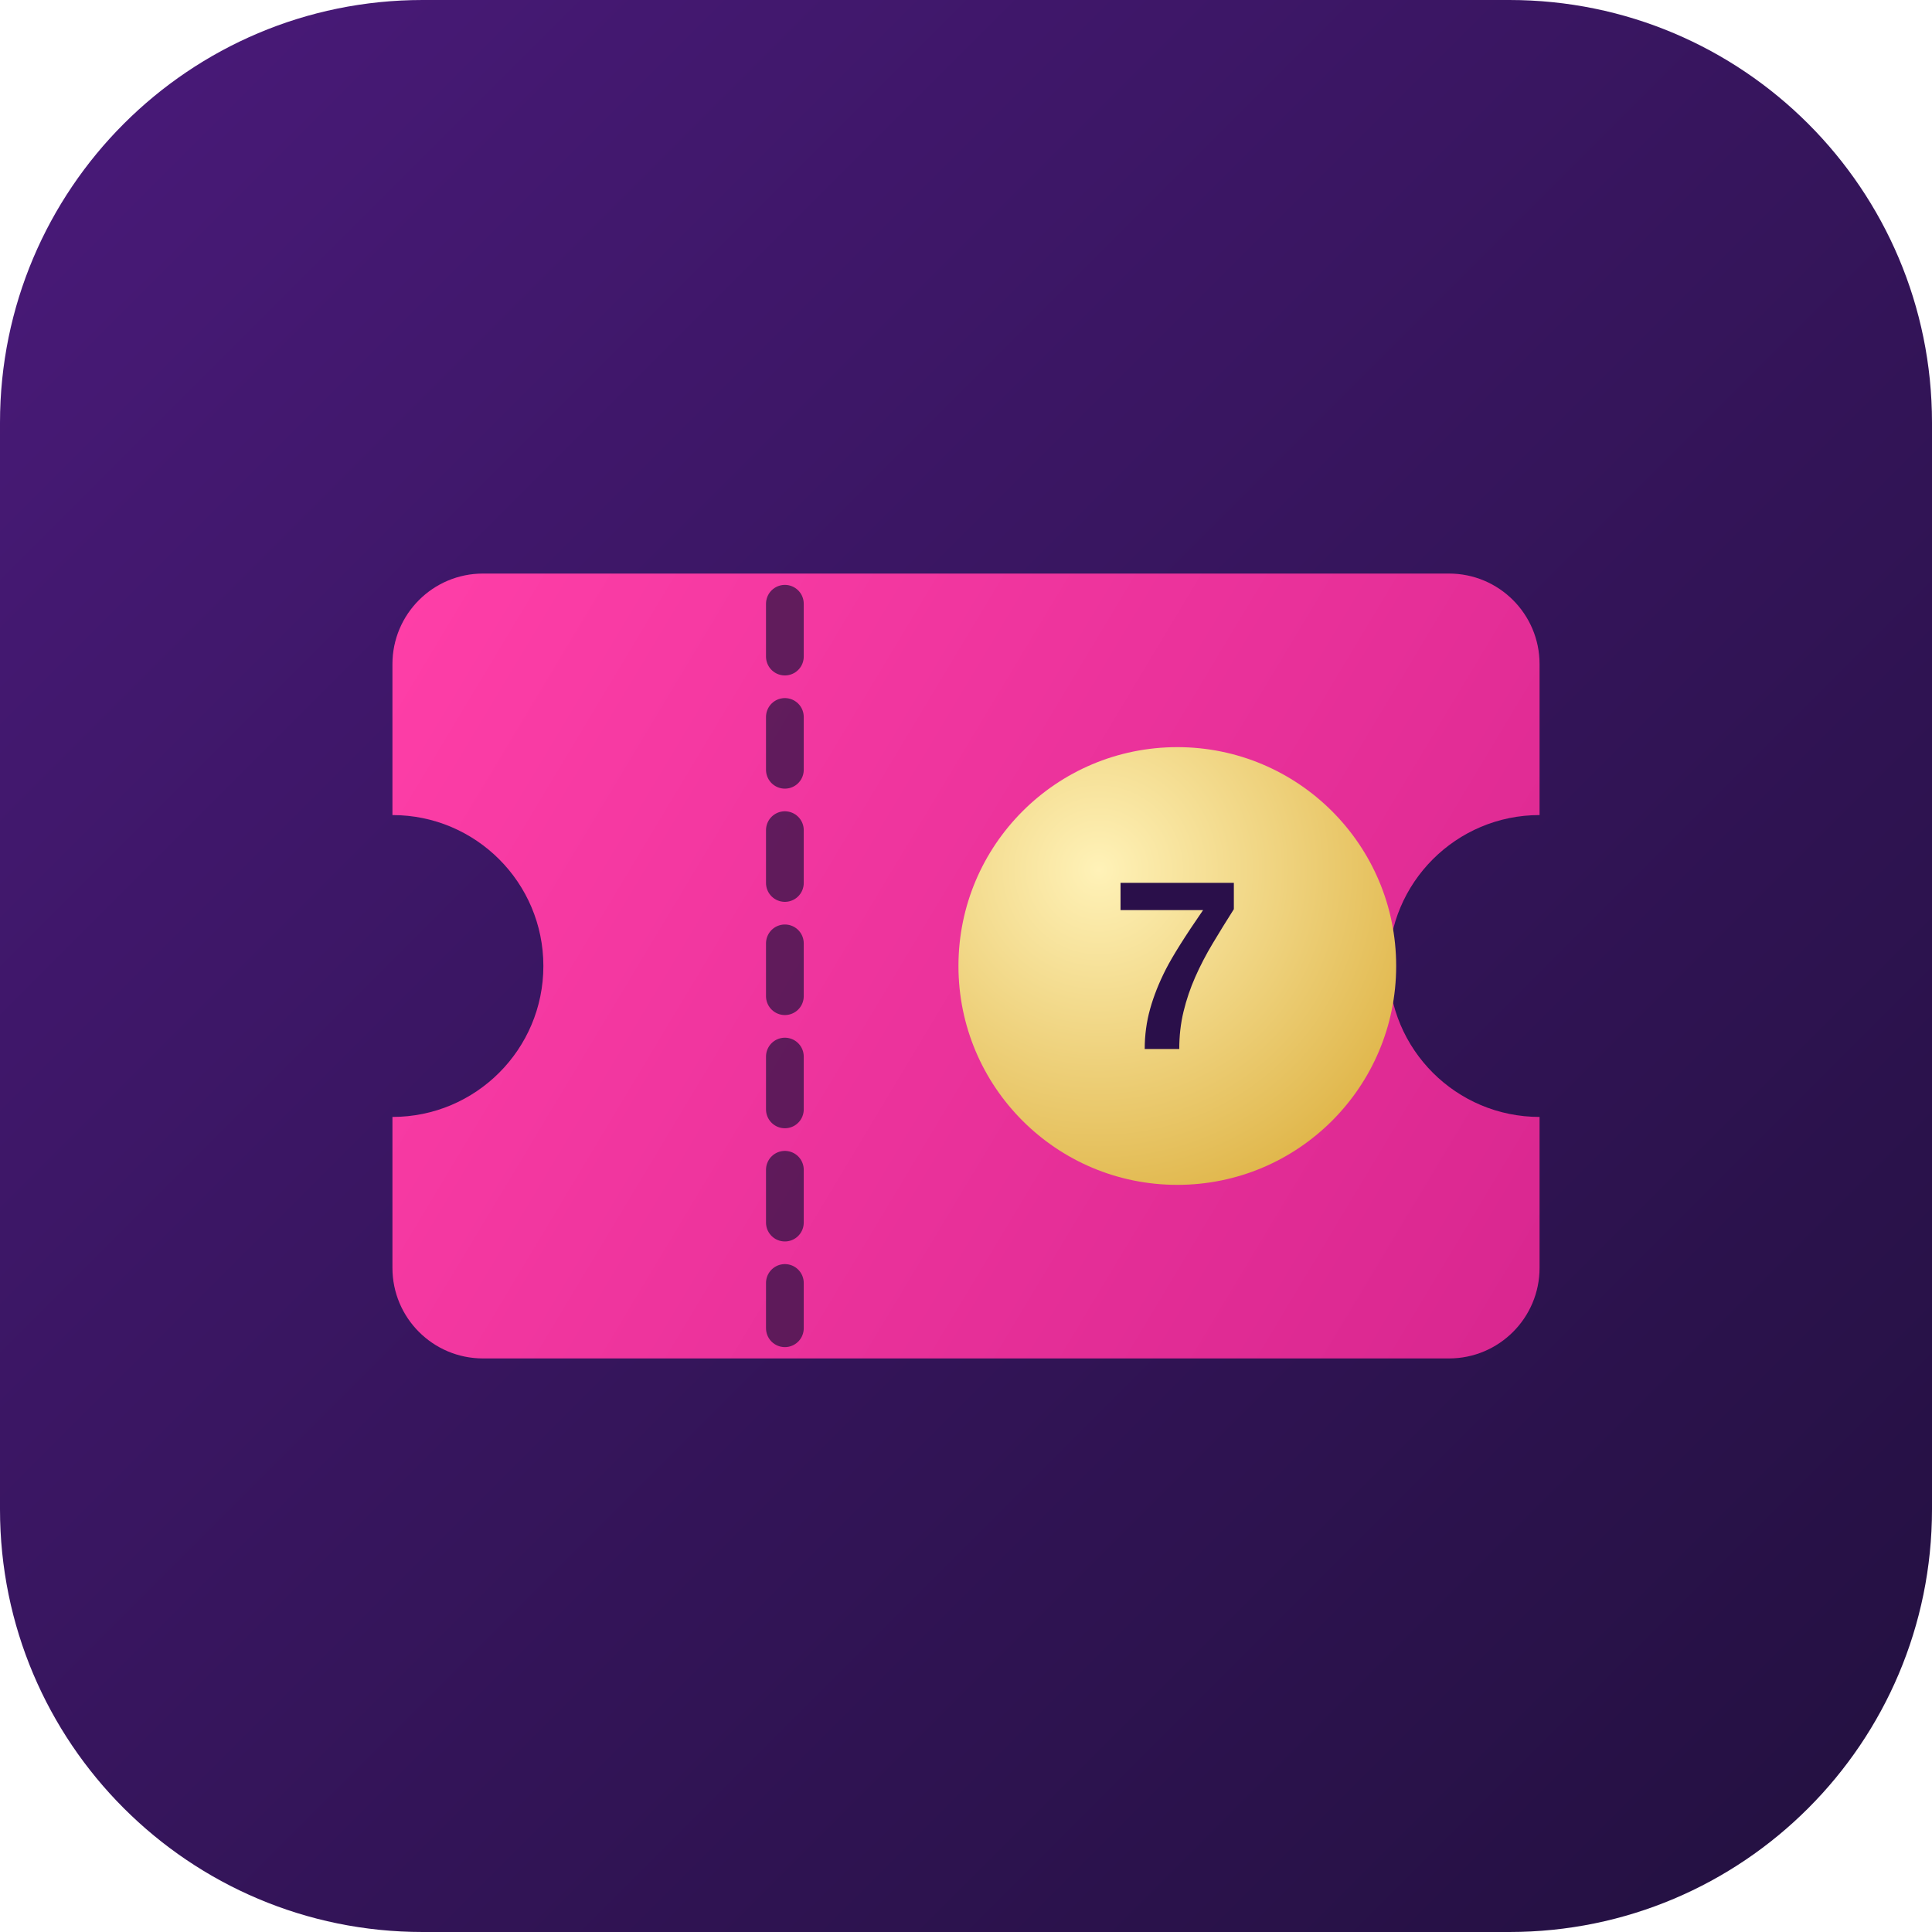
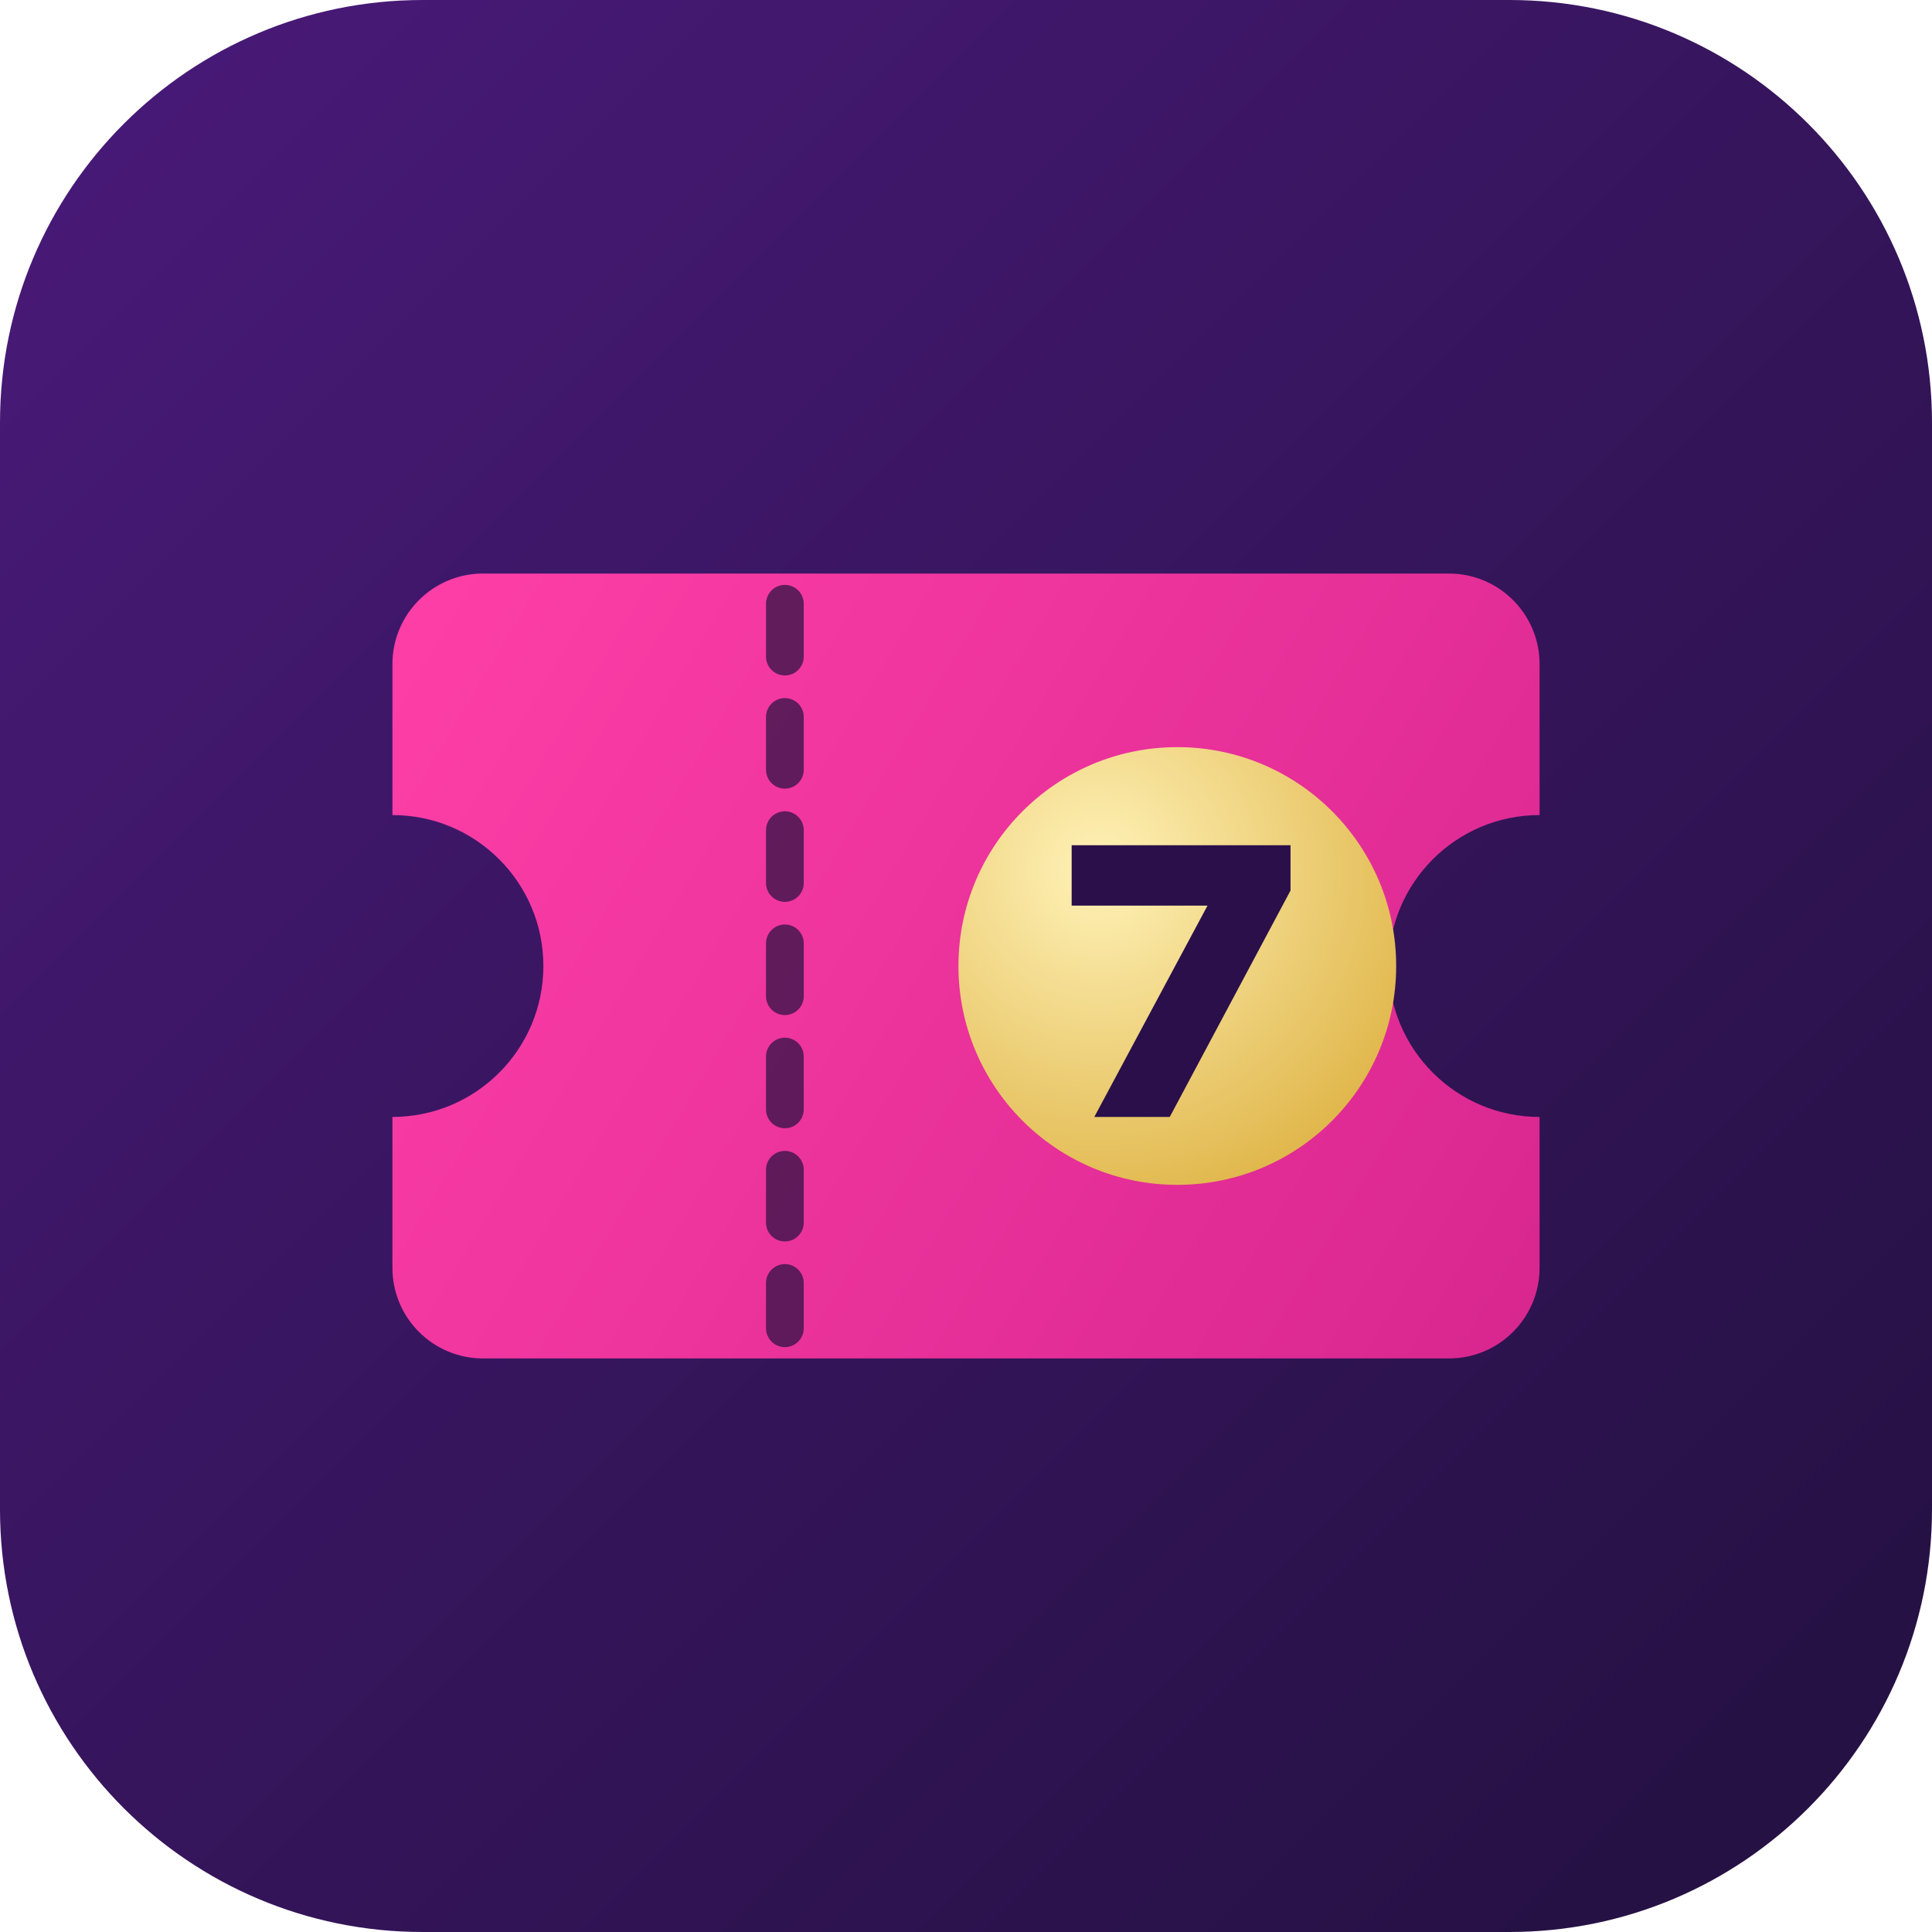
<svg xmlns="http://www.w3.org/2000/svg" width="512" height="512" viewBox="0 0 512 512" fill="none">
  <defs>
    <linearGradient id="bg" x1="0" y1="0" x2="512" y2="512" gradientUnits="userSpaceOnUse">
      <stop offset="0" stop-color="#4a1a7a" />
      <stop offset="1" stop-color="#22103f" />
    </linearGradient>
    <linearGradient id="ticket" x1="96" y1="160" x2="416" y2="352" gradientUnits="userSpaceOnUse">
      <stop offset="0" stop-color="#ff3fa8" />
      <stop offset="1" stop-color="#d8268f" />
    </linearGradient>
    <radialGradient id="ball" cx="0.32" cy="0.28" r="0.8">
      <stop offset="0" stop-color="#fff2b8" />
      <stop offset="1" stop-color="#e0b64a" />
    </radialGradient>
  </defs>
  <rect width="512" height="512" rx="112" fill="url(#bg)" />
  <path d="M104 176a24 24 0 0 1 24-24h256a24 24 0 0 1 24 24v40a40 40 0 0 0 0 80v40a24 24 0 0 1-24 24H128a24 24 0 0 1-24-24v-40a40 40 0 0 0 0-80v-40Z" fill="url(#ticket)" />
  <path d="M208 160v192" stroke="#22103f" stroke-width="10" stroke-dasharray="14 16" stroke-linecap="round" opacity="0.7" />
  <circle cx="312" cy="256" r="58" fill="url(#ball)" />
-   <text x="312" y="278" text-anchor="middle" font-family="Arial Black, Arial, sans-serif" font-weight="900" font-size="64" fill="#2a0f4a">7</text>
+   <path d="M284 224h58v12l-32 60h-20l30-56h-36z" fill="#2a0f4a" />
</svg>
